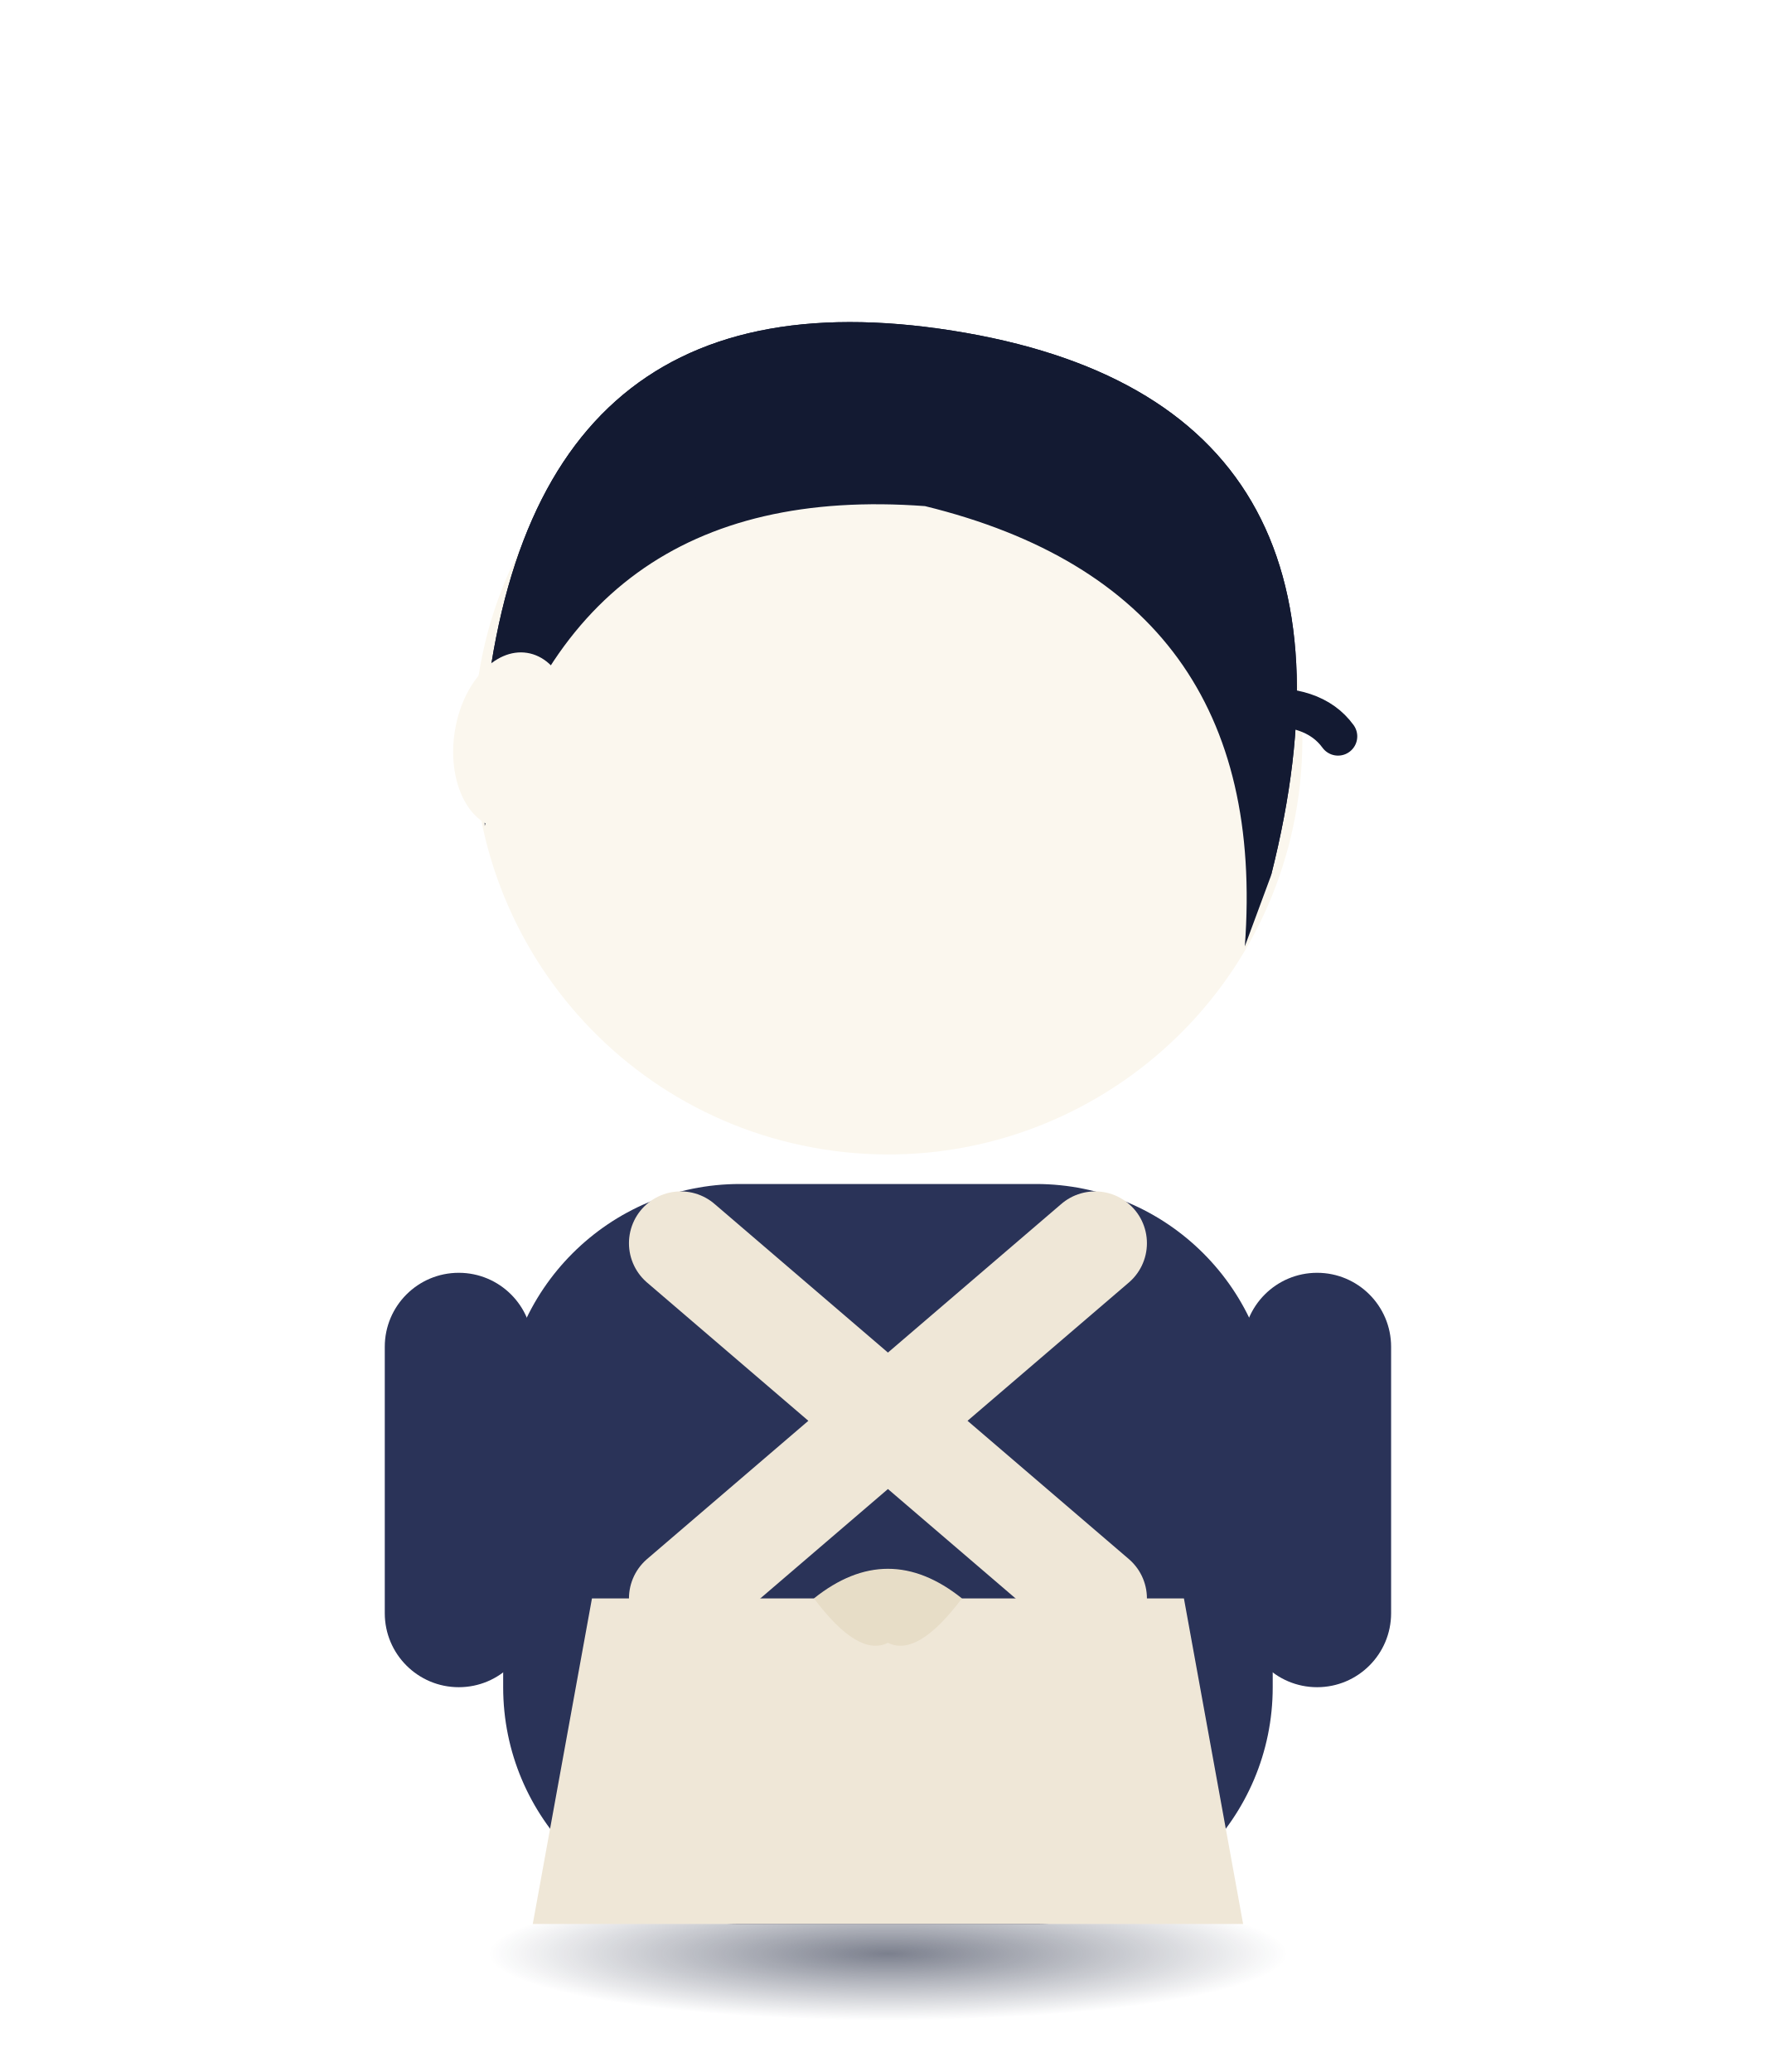
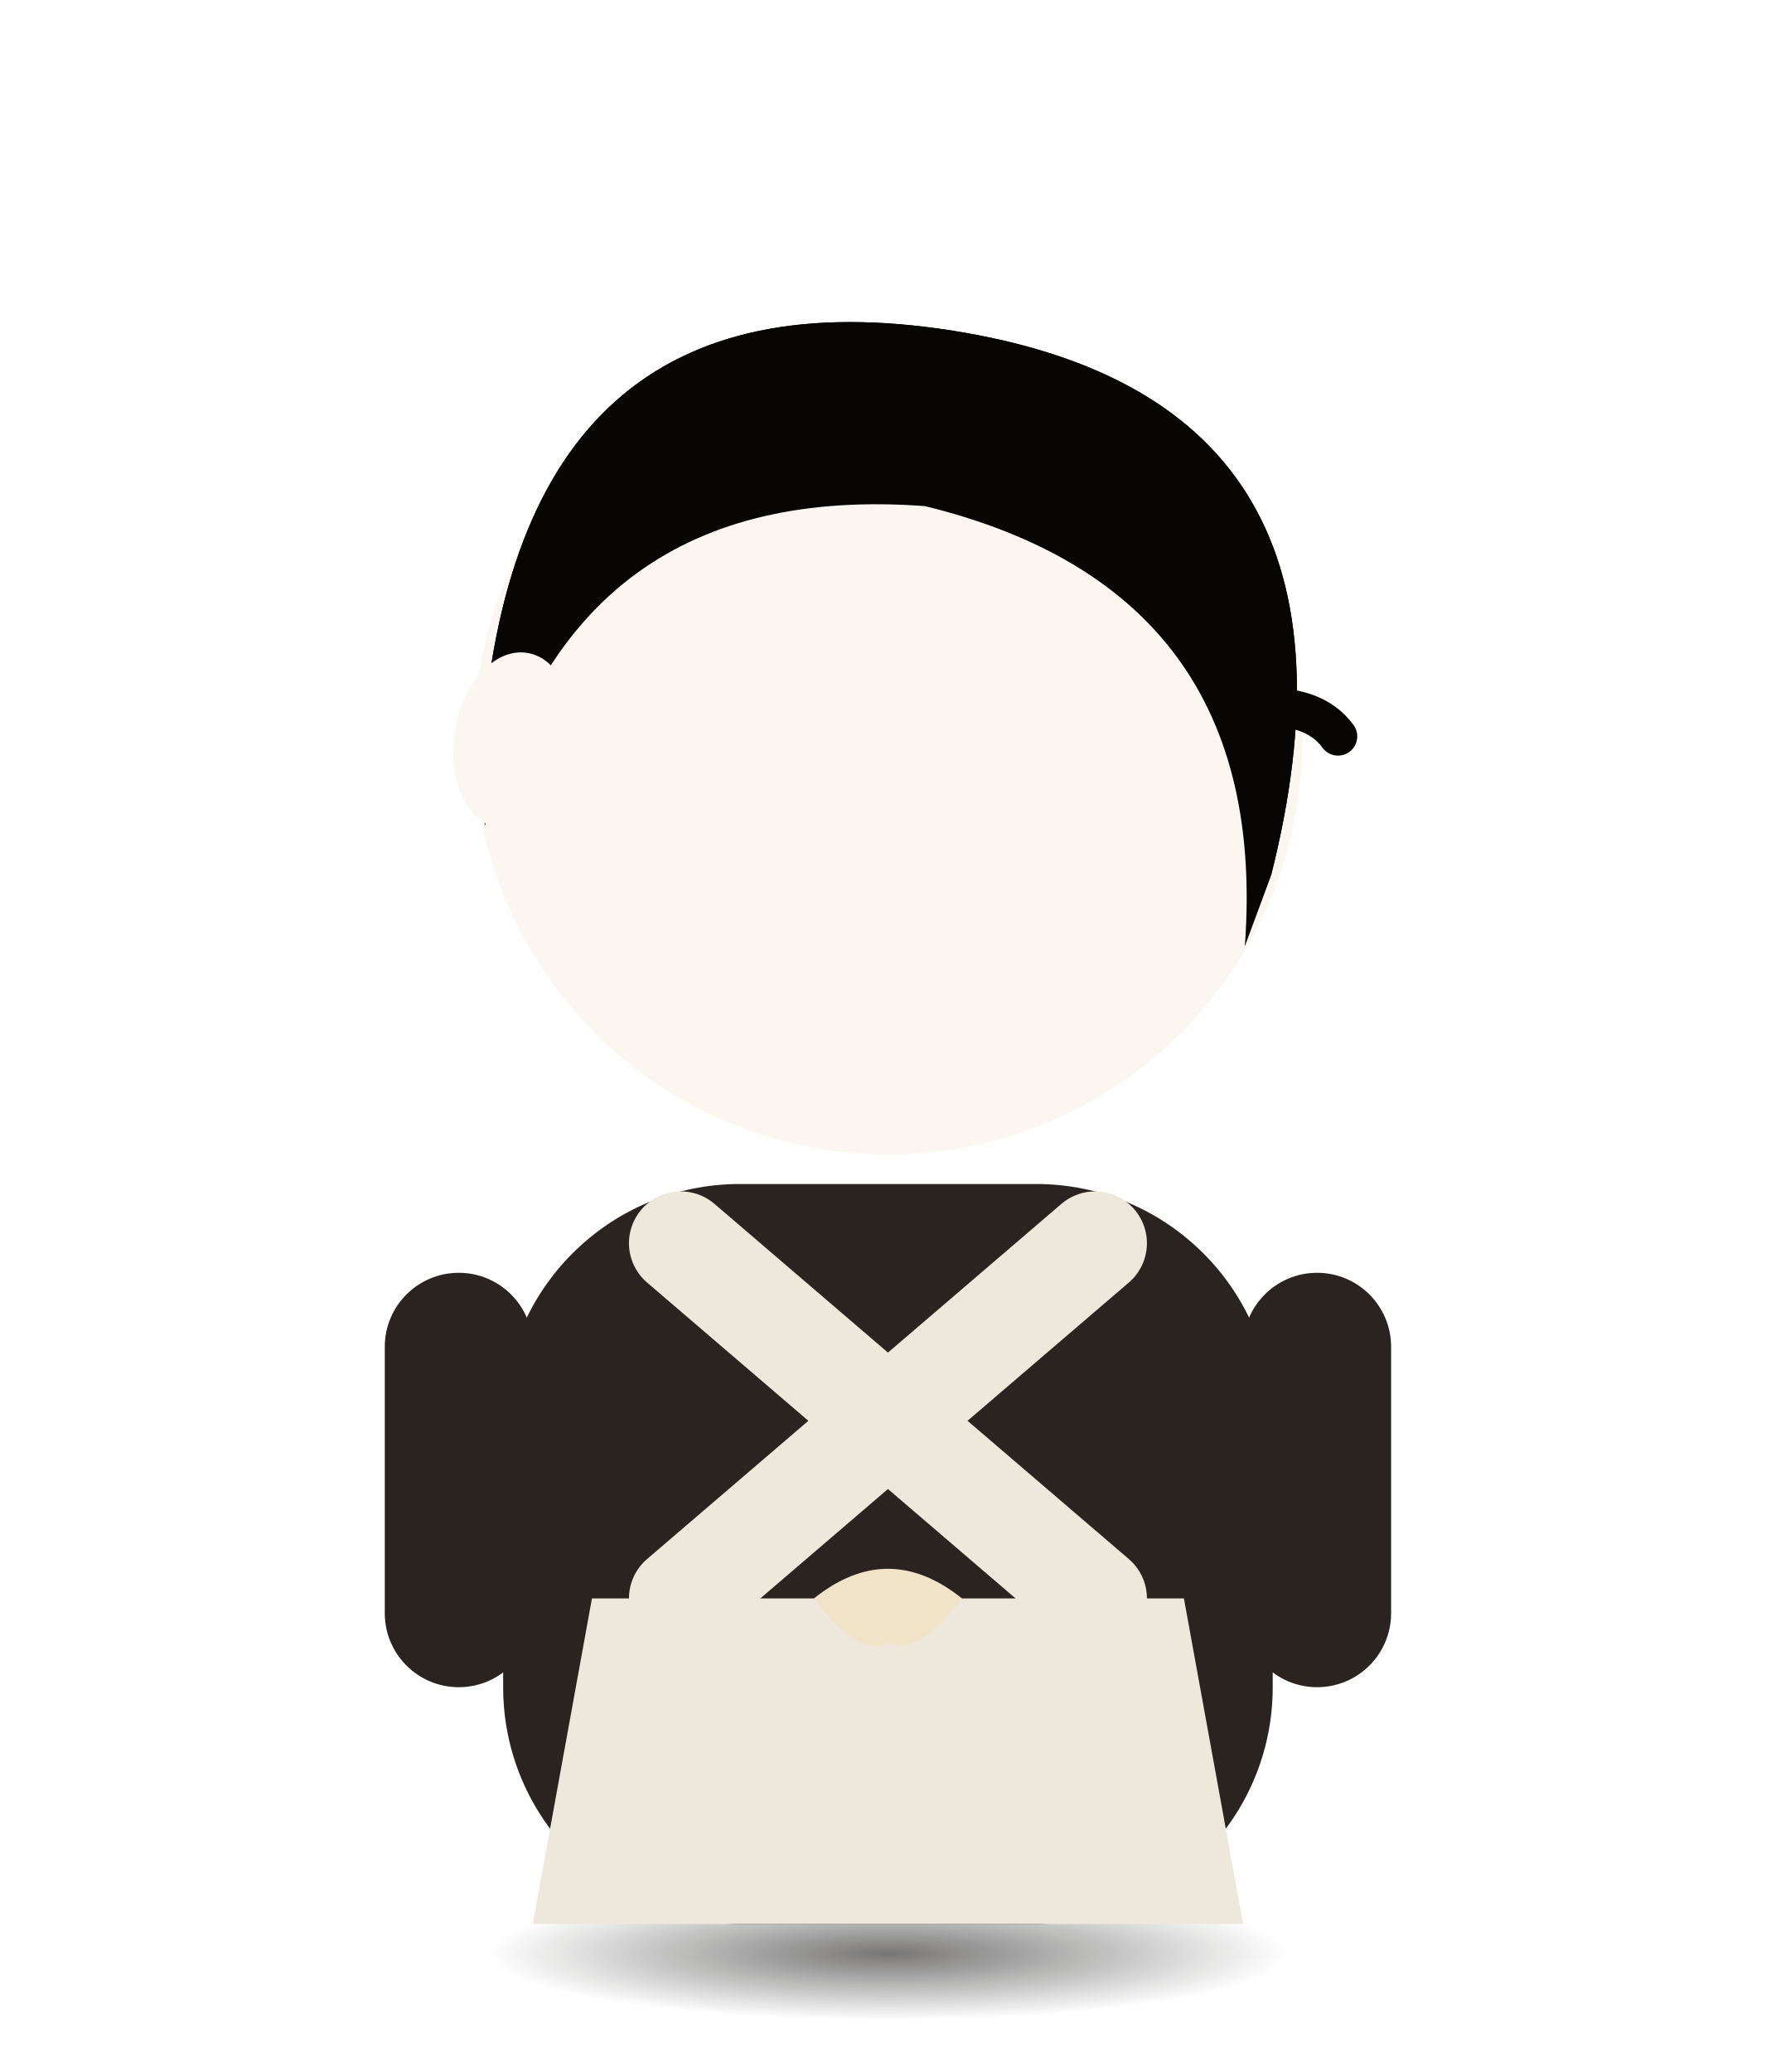
<svg xmlns="http://www.w3.org/2000/svg" viewBox="0 0 120 140">
  <defs>
    <radialGradient id="sh">
-       <stop offset="0%" stop-color="#0F1730" stop-opacity=".55" />
-       <stop offset="100%" stop-color="#0F1730" stop-opacity="0" />
+       <stop offset="0%" stop-color="#080605" stop-opacity=".55" />
+       <stop offset="100%" stop-color="#080605" stop-opacity="0" />
    </radialGradient>
  </defs>
  <ellipse cx="60" cy="132" rx="27" ry="4.5" fill="url(#sh)" />
-   <rect x="26" y="86" width="10" height="28" rx="5" fill="#2A3358" />
-   <rect x="84" y="86" width="10" height="28" rx="5" fill="#2A3358" />
-   <rect x="34" y="80" width="52" height="50" rx="16" fill="#2A3358" />
-   <path d="M46 84 L74 108 M74 84 L46 108" stroke="#EFE7D7" stroke-width="7" stroke-linecap="round" />
-   <path d="M40 108 L80 108 L84 130 L36 130 Z" fill="#EFE7D7" />
-   <path d="M55 108 Q60 104 65 108 Q62 112 60 111 Q58 112 55 108 Z" fill="#E7DDC7" />
+   <rect x="26" y="86" width="10" height="28" rx="5" fill="#2B2320" />
+   <rect x="84" y="86" width="10" height="28" rx="5" fill="#2B2320" />
+   <rect x="34" y="80" width="52" height="50" rx="16" fill="#2B2320" />
+   <path d="M46 84 L74 108 M74 84 L46 108" stroke="#EDE7DC" stroke-width="7" stroke-linecap="round" />
+   <path d="M40 108 L80 108 L84 130 L36 130 Z" fill="#EDE7DC" />
+   <path d="M55 108 Q60 104 65 108 Q62 112 60 111 Q58 112 55 108 Z" fill="#F0E3C8" />
  <g transform="rotate(9 60 50)">
-     <circle cx="60" cy="50" r="28" fill="#FBF7EE" />
-     <path d="M33 55 Q30 22 60 22 Q90 22 87 55 L86 60 Q84 36 60 34 Q36 36 34 60 Z" fill="#131A32" />
-     <path d="M33 55 Q30 22 60 22 Q90 22 87 55 Q86 34 60 32 Q34 34 33 55 Z" fill="#131A32" />
-     <ellipse cx="35" cy="54" rx="4" ry="6" fill="#FBF7EE" />
-     <path d="M84 44 Q88 43 90 45" stroke="#131A32" stroke-width="2.6" fill="none" stroke-linecap="round" />
+     <circle cx="60" cy="50" r="28" fill="#FBF7F0" />
+     <path d="M33 55 Q30 22 60 22 Q90 22 87 55 L86 60 Q84 36 60 34 Q36 36 34 60 Z" fill="#080605" />
+     <path d="M33 55 Q30 22 60 22 Q90 22 87 55 Q86 34 60 32 Q34 34 33 55 Z" fill="#080605" />
+     <ellipse cx="35" cy="54" rx="4" ry="6" fill="#FBF7F0" />
+     <path d="M84 44 Q88 43 90 45" stroke="#080605" stroke-width="2.6" fill="none" stroke-linecap="round" />
  </g>
</svg>
